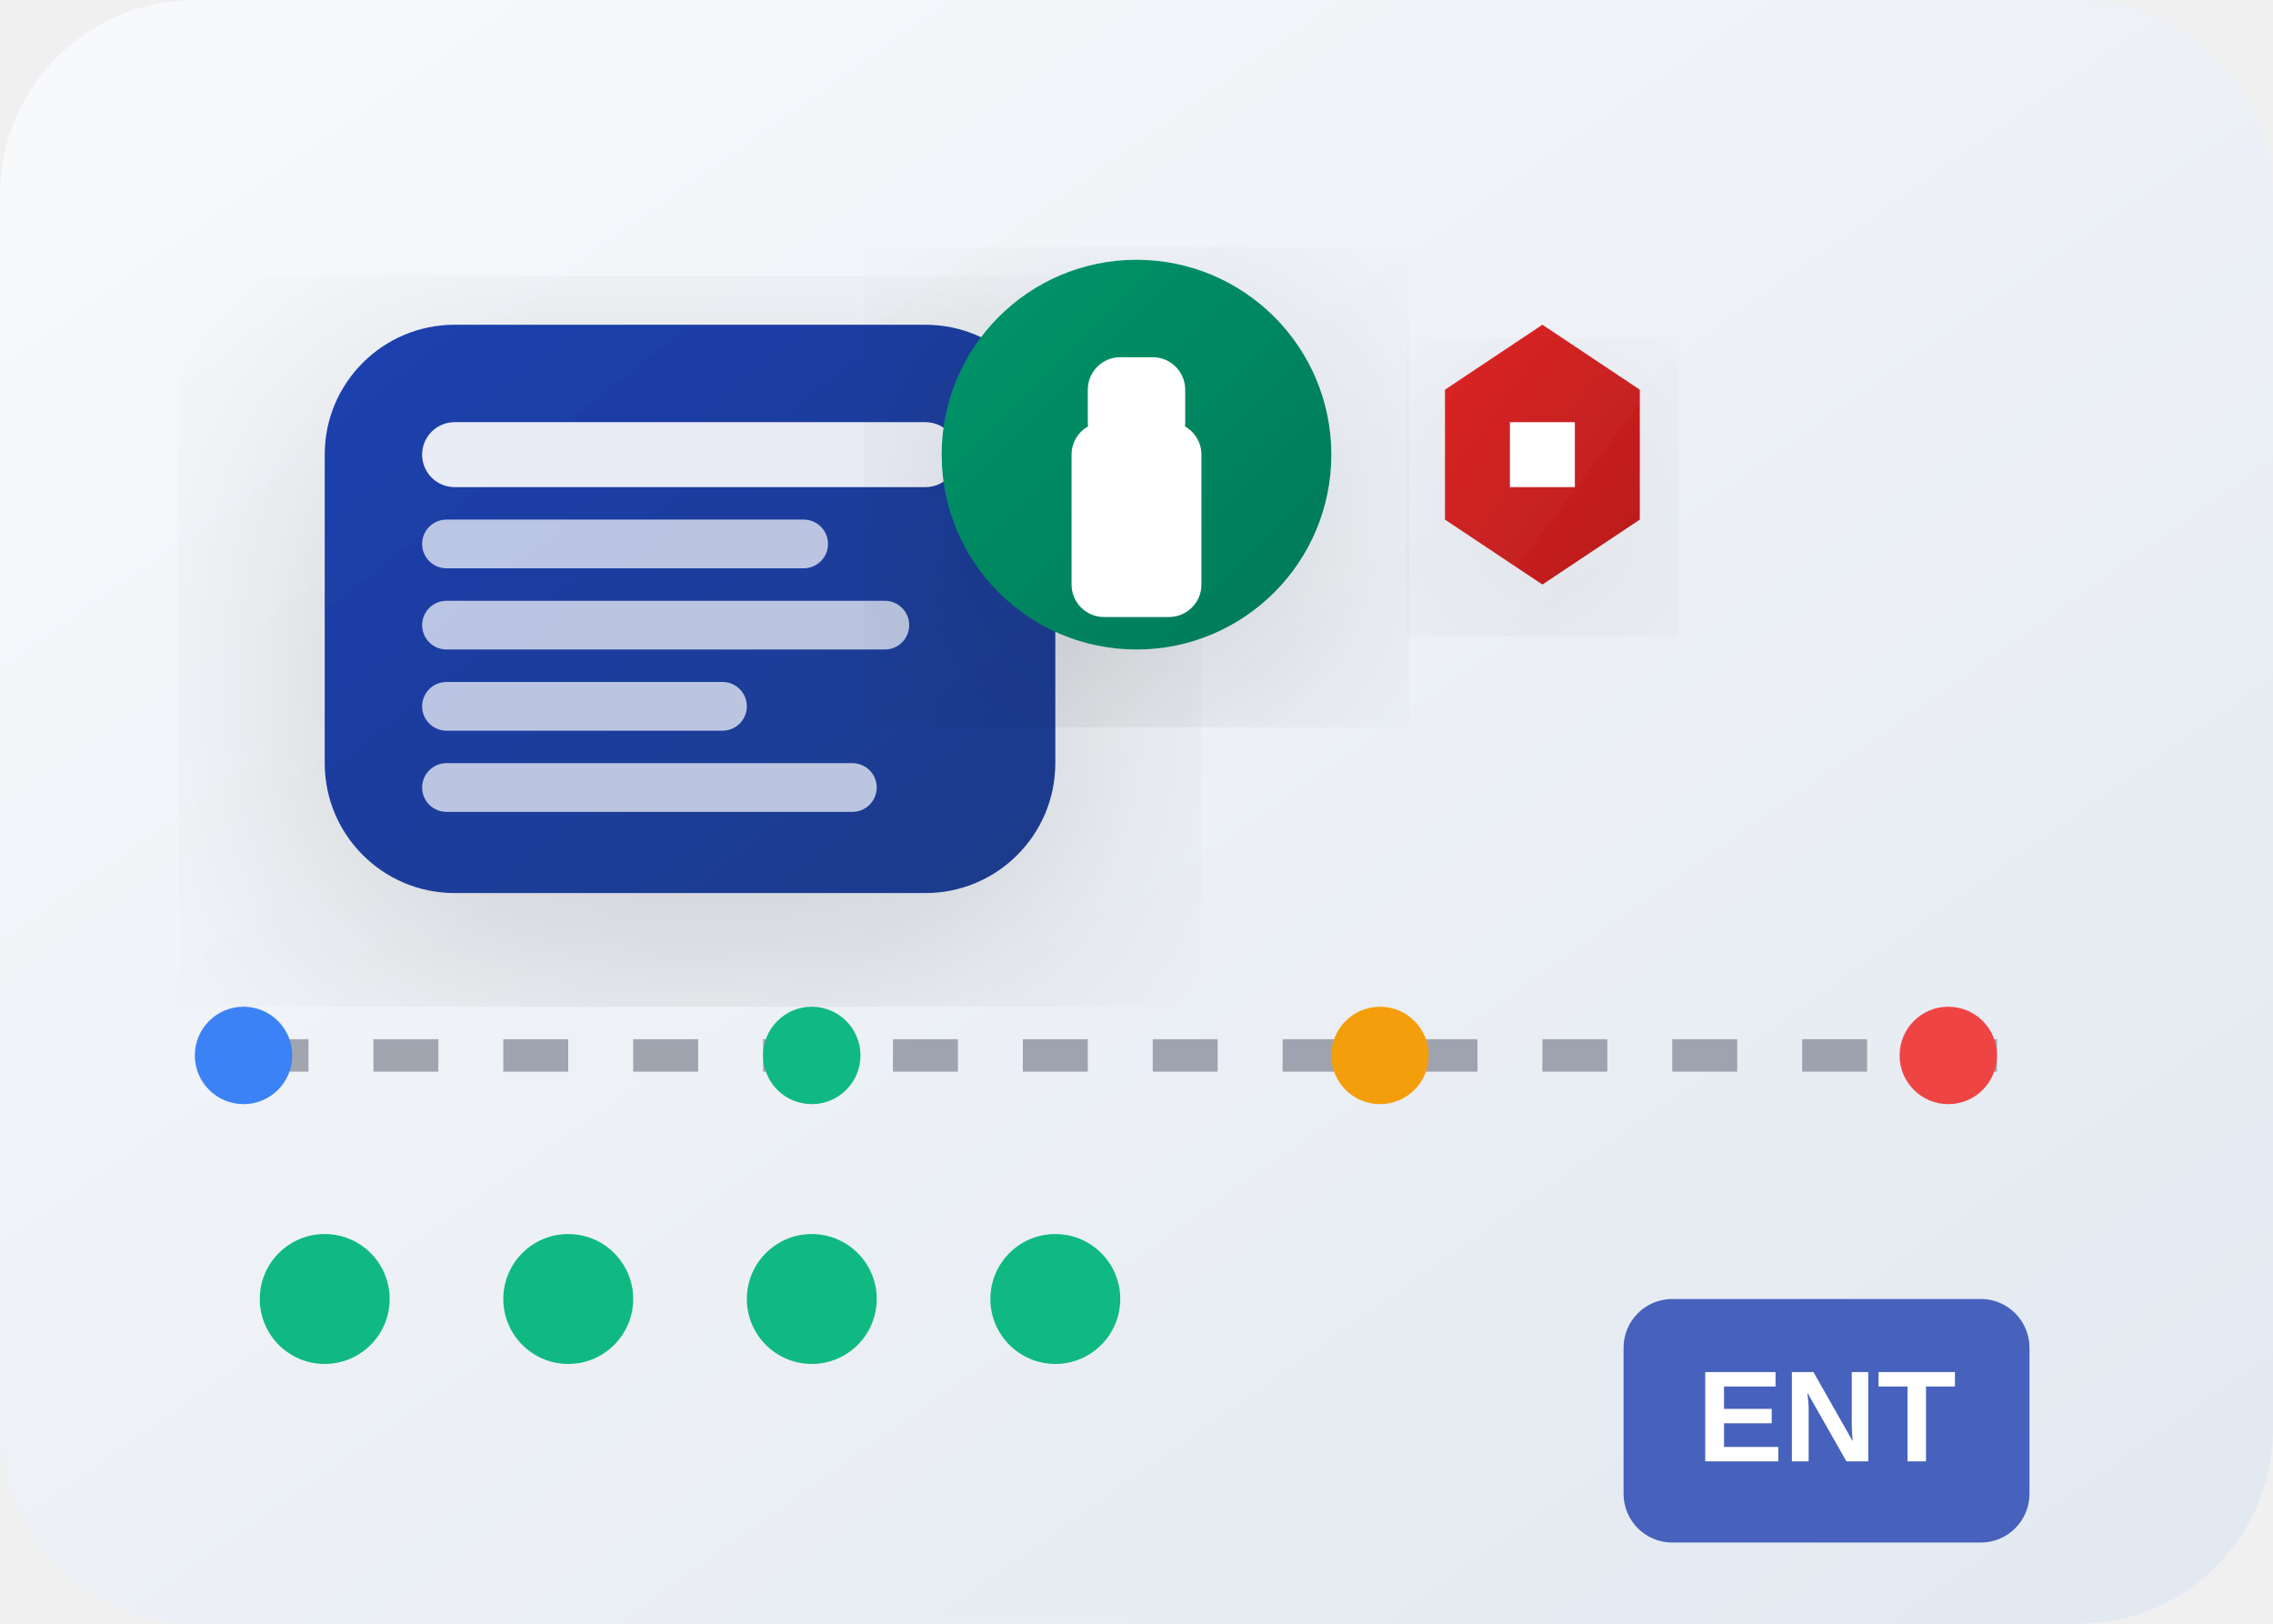
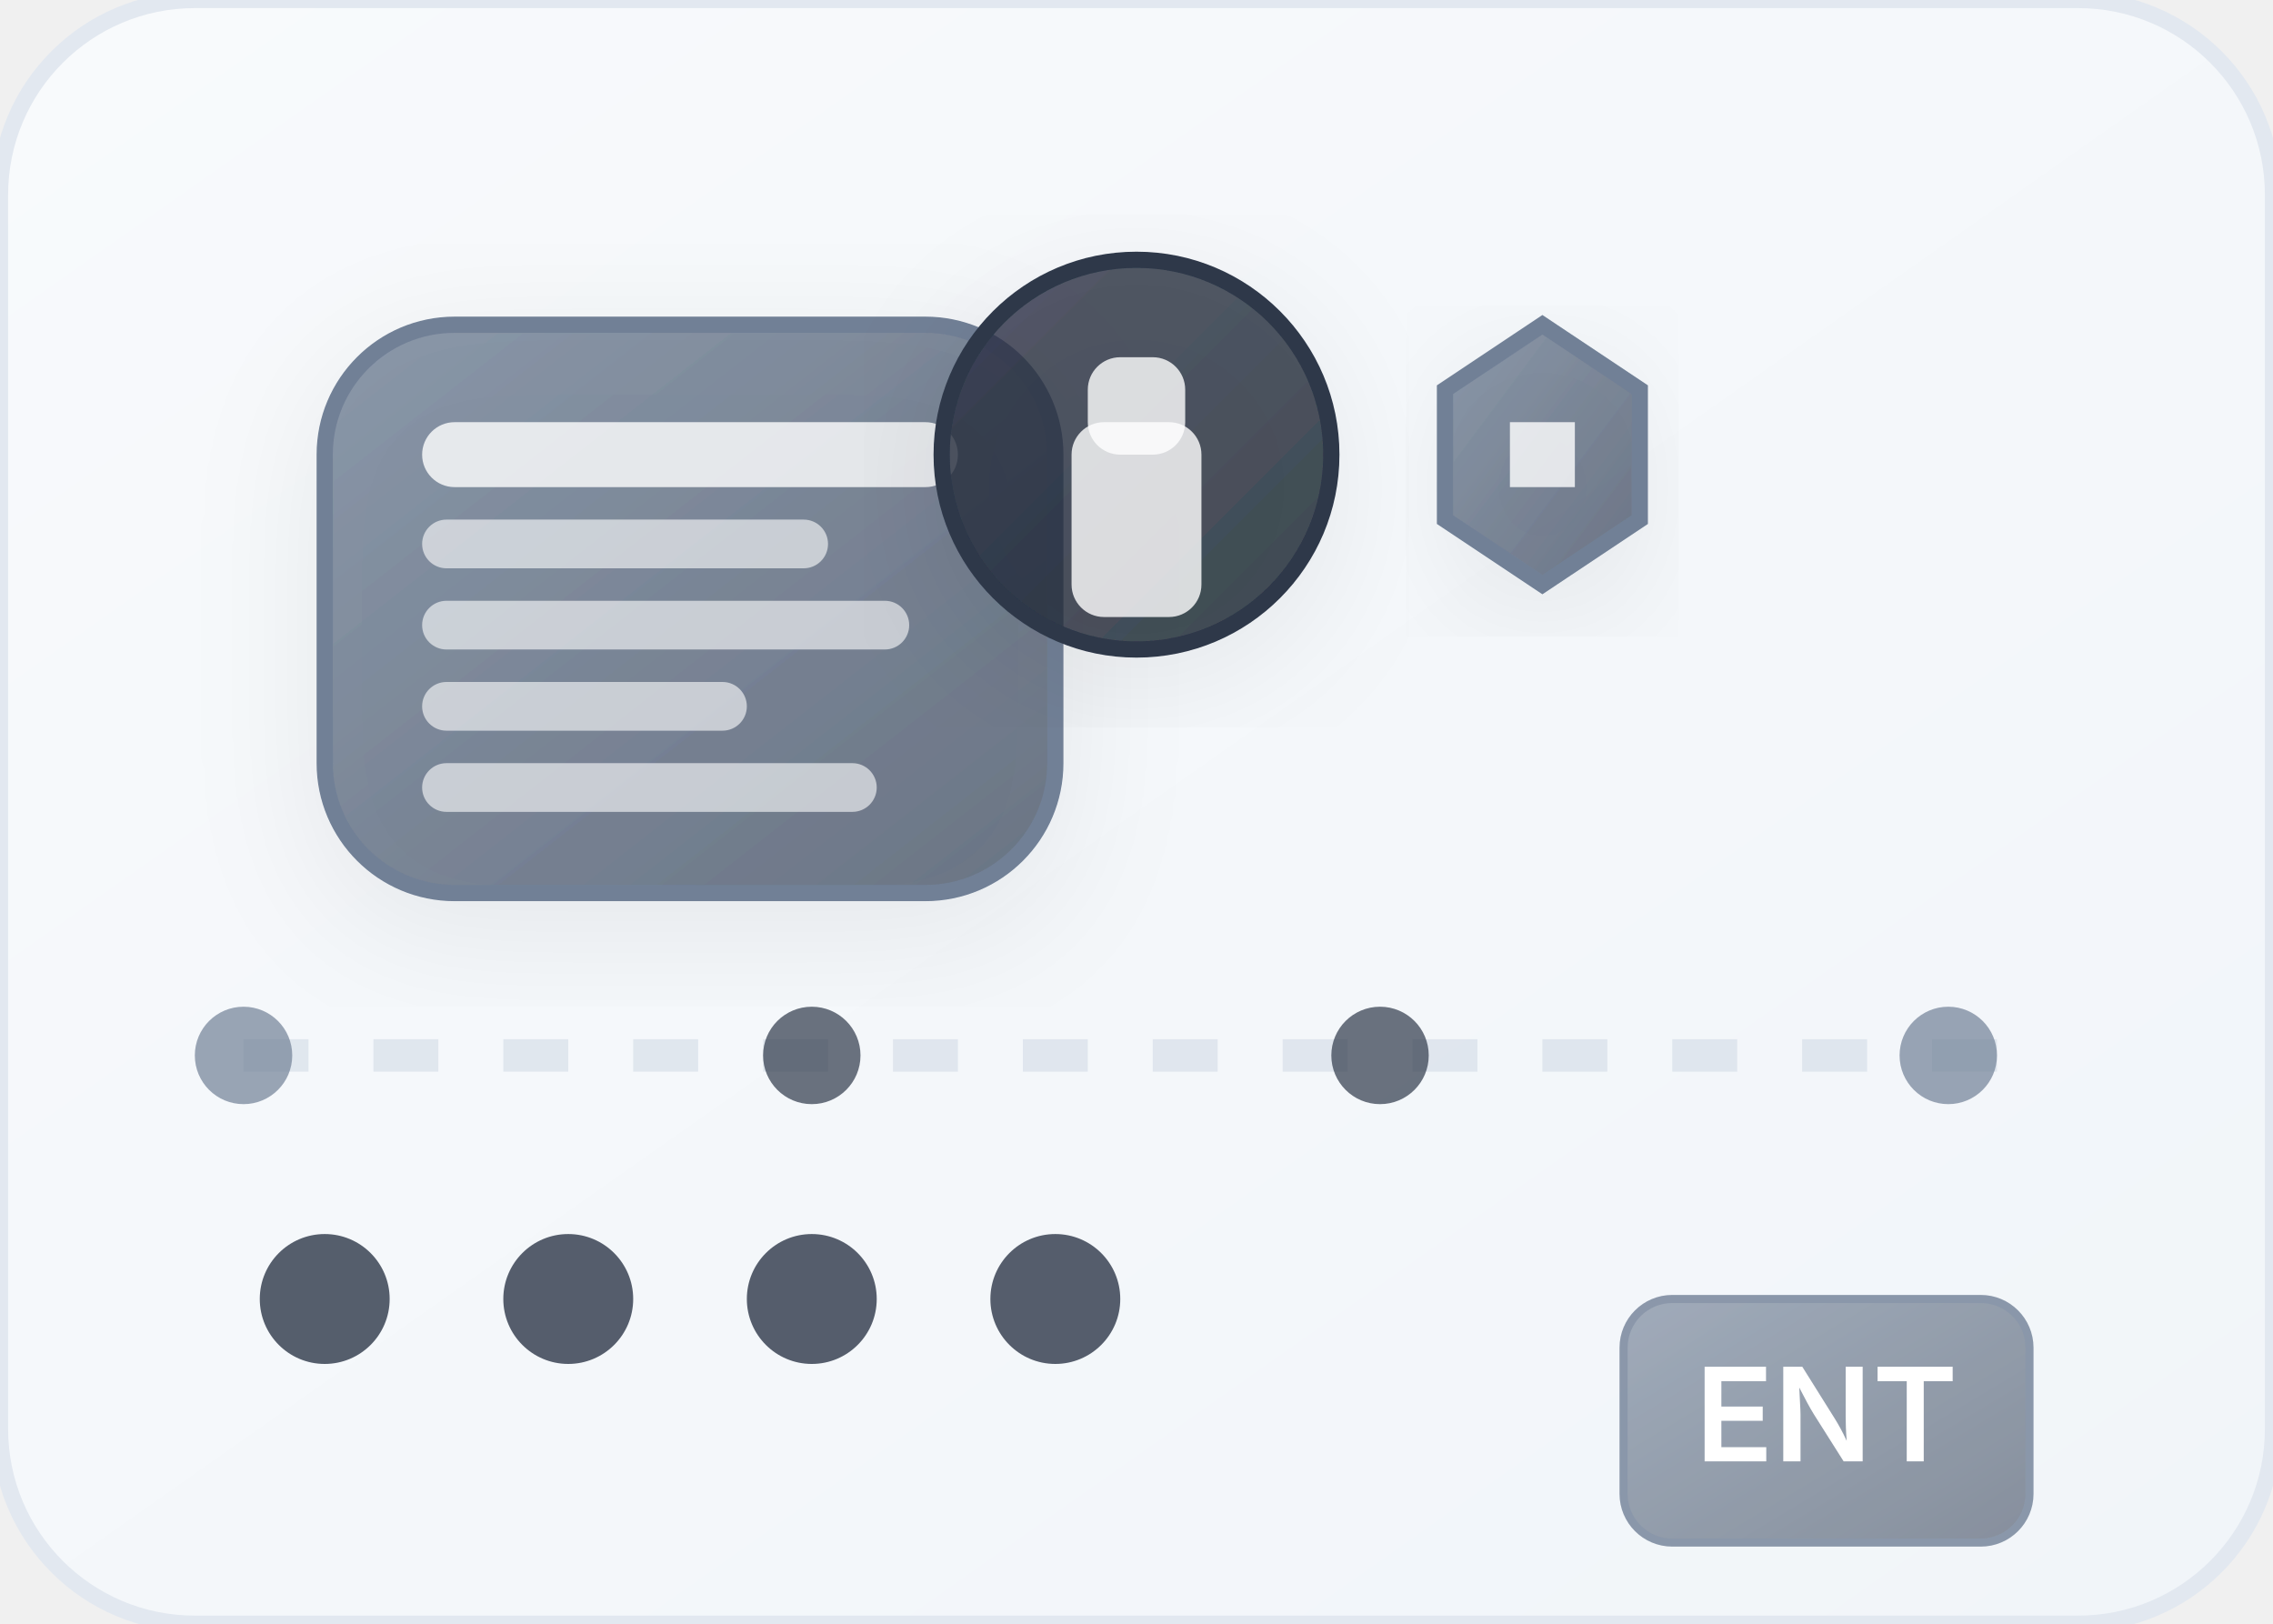
<svg xmlns="http://www.w3.org/2000/svg" width="140" height="100" viewBox="0 0 140 100" fill="none">
  <defs>
-     <linearGradient id="bg1" x1="0%" y1="0%" x2="100%" y2="100%">
+     <linearGradient id="bgGradient" x1="0%" y1="0%" x2="100%" y2="100%">
      <stop offset="0%" style="stop-color:#f8fafc;stop-opacity:1" />
-       <stop offset="100%" style="stop-color:#e2e8f0;stop-opacity:1" />
+       <stop offset="100%" style="stop-color:#f1f5f9;stop-opacity:1" />
    </linearGradient>
-     <linearGradient id="server1" x1="0%" y1="0%" x2="100%" y2="100%">
-       <stop offset="0%" style="stop-color:#1e40af;stop-opacity:1" />
-       <stop offset="100%" style="stop-color:#1e3a8a;stop-opacity:1" />
+     <linearGradient id="serverGradient" x1="0%" y1="0%" x2="100%" y2="100%">
+       <stop offset="0%" style="stop-color:#718096;stop-opacity:0.8" />
+       <stop offset="100%" style="stop-color:#4a5568;stop-opacity:0.8" />
    </linearGradient>
-     <linearGradient id="lock1" x1="0%" y1="0%" x2="100%" y2="100%">
-       <stop offset="0%" style="stop-color:#059669;stop-opacity:1" />
-       <stop offset="100%" style="stop-color:#047857;stop-opacity:1" />
+     <linearGradient id="lockGradient" x1="0%" y1="0%" x2="100%" y2="100%">
+       <stop offset="0%" style="stop-color:#2d3748;stop-opacity:0.8" />
+       <stop offset="100%" style="stop-color:#1a202c;stop-opacity:0.8" />
    </linearGradient>
-     <linearGradient id="shield1" x1="0%" y1="0%" x2="100%" y2="100%">
-       <stop offset="0%" style="stop-color:#dc2626;stop-opacity:1" />
-       <stop offset="100%" style="stop-color:#b91c1c;stop-opacity:1" />
+     <linearGradient id="shieldGradient" x1="0%" y1="0%" x2="100%" y2="100%">
+       <stop offset="0%" style="stop-color:#718096;stop-opacity:0.8" />
+       <stop offset="100%" style="stop-color:#4a5568;stop-opacity:0.8" />
    </linearGradient>
-     <filter id="shadow1" x="-20%" y="-20%" width="140%" height="140%">
-       <feDropShadow dx="0" dy="4" stdDeviation="8" flood-color="#000000" flood-opacity="0.15" />
-     </filter>
-     <filter id="glow1" x="-50%" y="-50%" width="200%" height="200%">
-       <feGaussianBlur stdDeviation="3" result="coloredBlur" />
-       <feMerge>
-         <feMergeNode in="coloredBlur" />
-         <feMergeNode in="SourceGraphic" />
-       </feMerge>
+     <filter id="shadow" x="-20%" y="-20%" width="140%" height="140%">
+       <feDropShadow dx="0" dy="2" stdDeviation="4" flood-color="#000000" flood-opacity="0.08" />
    </filter>
  </defs>
-   <rect width="140" height="100" rx="12" fill="url(#bg1)" />
+   <rect width="140" height="100" rx="12" fill="url(#bgGradient)" stroke="#e2e8f0" stroke-width="1" />
  <g transform="translate(20, 20)">
-     <rect x="0" y="0" width="45" height="35" rx="8" fill="url(#server1)" filter="url(#shadow1)" />
-     <rect x="6" y="6" width="33" height="4" rx="2" fill="#ffffff" opacity="0.9" />
-     <rect x="6" y="12" width="25" height="3" rx="1.5" fill="#ffffff" opacity="0.7" />
-     <rect x="6" y="17" width="30" height="3" rx="1.5" fill="#ffffff" opacity="0.7" />
-     <rect x="6" y="22" width="20" height="3" rx="1.5" fill="#ffffff" opacity="0.7" />
-     <rect x="6" y="27" width="28" height="3" rx="1.5" fill="#ffffff" opacity="0.7" />
+     <rect x="0" y="0" width="45" height="35" rx="8" fill="url(#serverGradient)" filter="url(#shadow)" stroke="#718096" stroke-width="1">
+       <animate attributeName="opacity" values="0.8;1;0.8" dur="3s" repeatCount="indefinite" />
+     </rect>
+     <rect x="6" y="6" width="33" height="4" rx="2" fill="white" opacity="0.8" />
+     <rect x="6" y="12" width="25" height="3" rx="1.5" fill="white" opacity="0.6" />
+     <rect x="6" y="17" width="30" height="3" rx="1.5" fill="white" opacity="0.6" />
+     <rect x="6" y="22" width="20" height="3" rx="1.5" fill="white" opacity="0.6" />
+     <rect x="6" y="27" width="28" height="3" rx="1.5" fill="white" opacity="0.6" />
    <g transform="translate(50, 8)">
-       <circle cx="0" cy="0" r="12" fill="url(#lock1)" filter="url(#shadow1)" />
-       <rect x="-4" y="-2" width="8" height="12" rx="2" fill="#ffffff" />
-       <rect x="-3" y="-6" width="6" height="6" rx="2" fill="#ffffff" />
+       <circle cx="0" cy="0" r="12" fill="url(#lockGradient)" filter="url(#shadow)" stroke="#2d3748" stroke-width="1">
+         <animate attributeName="opacity" values="0.8;1;0.8" dur="3s" repeatCount="indefinite" begin="0.5s" />
+       </circle>
+       <rect x="-4" y="-2" width="8" height="12" rx="2" fill="white" opacity="0.8" />
+       <rect x="-3" y="-6" width="6" height="6" rx="2" fill="white" opacity="0.8" />
    </g>
    <g transform="translate(75, 8)">
-       <path d="M 0 -8 L 6 -4 L 6 4 L 0 8 L -6 4 L -6 -4 Z" fill="url(#shield1)" filter="url(#shadow1)" />
-       <path d="M -2 -2 L 2 -2 L 2 2 L -2 2 Z" fill="#ffffff" />
+       <path d="M 0 -8 L 6 -4 L 6 4 L 0 8 L -6 4 L -6 -4 Z" fill="url(#shieldGradient)" filter="url(#shadow)" stroke="#718096" stroke-width="1">
+         <animate attributeName="opacity" values="0.8;1;0.8" dur="3s" repeatCount="indefinite" begin="1s" />
+       </path>
+       <path d="M -2 -2 L 2 -2 L 2 2 L -2 2 Z" fill="white" opacity="0.8" />
    </g>
  </g>
  <g transform="translate(15, 65)">
-     <path d="M 0 0 L 110 0" stroke="#6b7280" stroke-width="2" stroke-dasharray="4,4" opacity="0.6" />
-     <circle cx="0" cy="0" r="3" fill="#3b82f6" />
-     <circle cx="35" cy="0" r="3" fill="#10b981" />
-     <circle cx="70" cy="0" r="3" fill="#f59e0b" />
-     <circle cx="105" cy="0" r="3" fill="#ef4444" />
+     <path d="M 0 0 L 110 0" stroke="#cbd5e1" stroke-width="2" stroke-dasharray="4,4" opacity="0.5" />
+     <circle cx="0" cy="0" r="3" fill="#718096" opacity="0.7">
+       <animate attributeName="r" values="3;4;3" dur="2s" repeatCount="indefinite" />
+     </circle>
+     <circle cx="35" cy="0" r="3" fill="#2d3748" opacity="0.7">
+       <animate attributeName="r" values="3;4;3" dur="2s" repeatCount="indefinite" begin="0.5s" />
+     </circle>
+     <circle cx="70" cy="0" r="3" fill="#2d3748" opacity="0.7">
+       <animate attributeName="r" values="3;4;3" dur="2s" repeatCount="indefinite" begin="1s" />
+     </circle>
+     <circle cx="105" cy="0" r="3" fill="#718096" opacity="0.7">
+       <animate attributeName="r" values="3;4;3" dur="2s" repeatCount="indefinite" begin="1.5s" />
+     </circle>
  </g>
  <g transform="translate(20, 80)">
-     <circle cx="0" cy="0" r="4" fill="#10b981" />
-     <circle cx="15" cy="0" r="4" fill="#10b981" />
-     <circle cx="30" cy="0" r="4" fill="#10b981" />
-     <circle cx="45" cy="0" r="4" fill="#10b981" />
+     <circle cx="0" cy="0" r="4" fill="#2d3748" opacity="0.8">
+       <animate attributeName="opacity" values="0.8;1;0.8" dur="2s" repeatCount="indefinite" />
+     </circle>
+     <circle cx="15" cy="0" r="4" fill="#2d3748" opacity="0.8">
+       <animate attributeName="opacity" values="0.8;1;0.8" dur="2s" repeatCount="indefinite" begin="0.3s" />
+     </circle>
+     <circle cx="30" cy="0" r="4" fill="#2d3748" opacity="0.8">
+       <animate attributeName="opacity" values="0.8;1;0.8" dur="2s" repeatCount="indefinite" begin="0.6s" />
+     </circle>
+     <circle cx="45" cy="0" r="4" fill="#2d3748" opacity="0.8">
+       <animate attributeName="opacity" values="0.8;1;0.8" dur="2s" repeatCount="indefinite" begin="0.9s" />
+     </circle>
  </g>
  <g transform="translate(100, 80)">
-     <rect x="0" y="0" width="25" height="15" rx="3" fill="#1e40af" opacity="0.8" />
-     <text x="12.5" y="10" text-anchor="middle" font-family="Arial, sans-serif" font-size="8" fill="#ffffff" font-weight="bold">ENT</text>
+     <rect x="0" y="0" width="25" height="15" rx="3" fill="url(#serverGradient)" opacity="0.8" stroke="#718096" stroke-width="0.5">
+       <animate attributeName="opacity" values="0.8;1;0.8" dur="2s" repeatCount="indefinite" />
+     </rect>
+     <text x="12.5" y="10" text-anchor="middle" font-family="system-ui, -apple-system, sans-serif" font-size="8" fill="white" font-weight="600">ENT</text>
  </g>
</svg>
